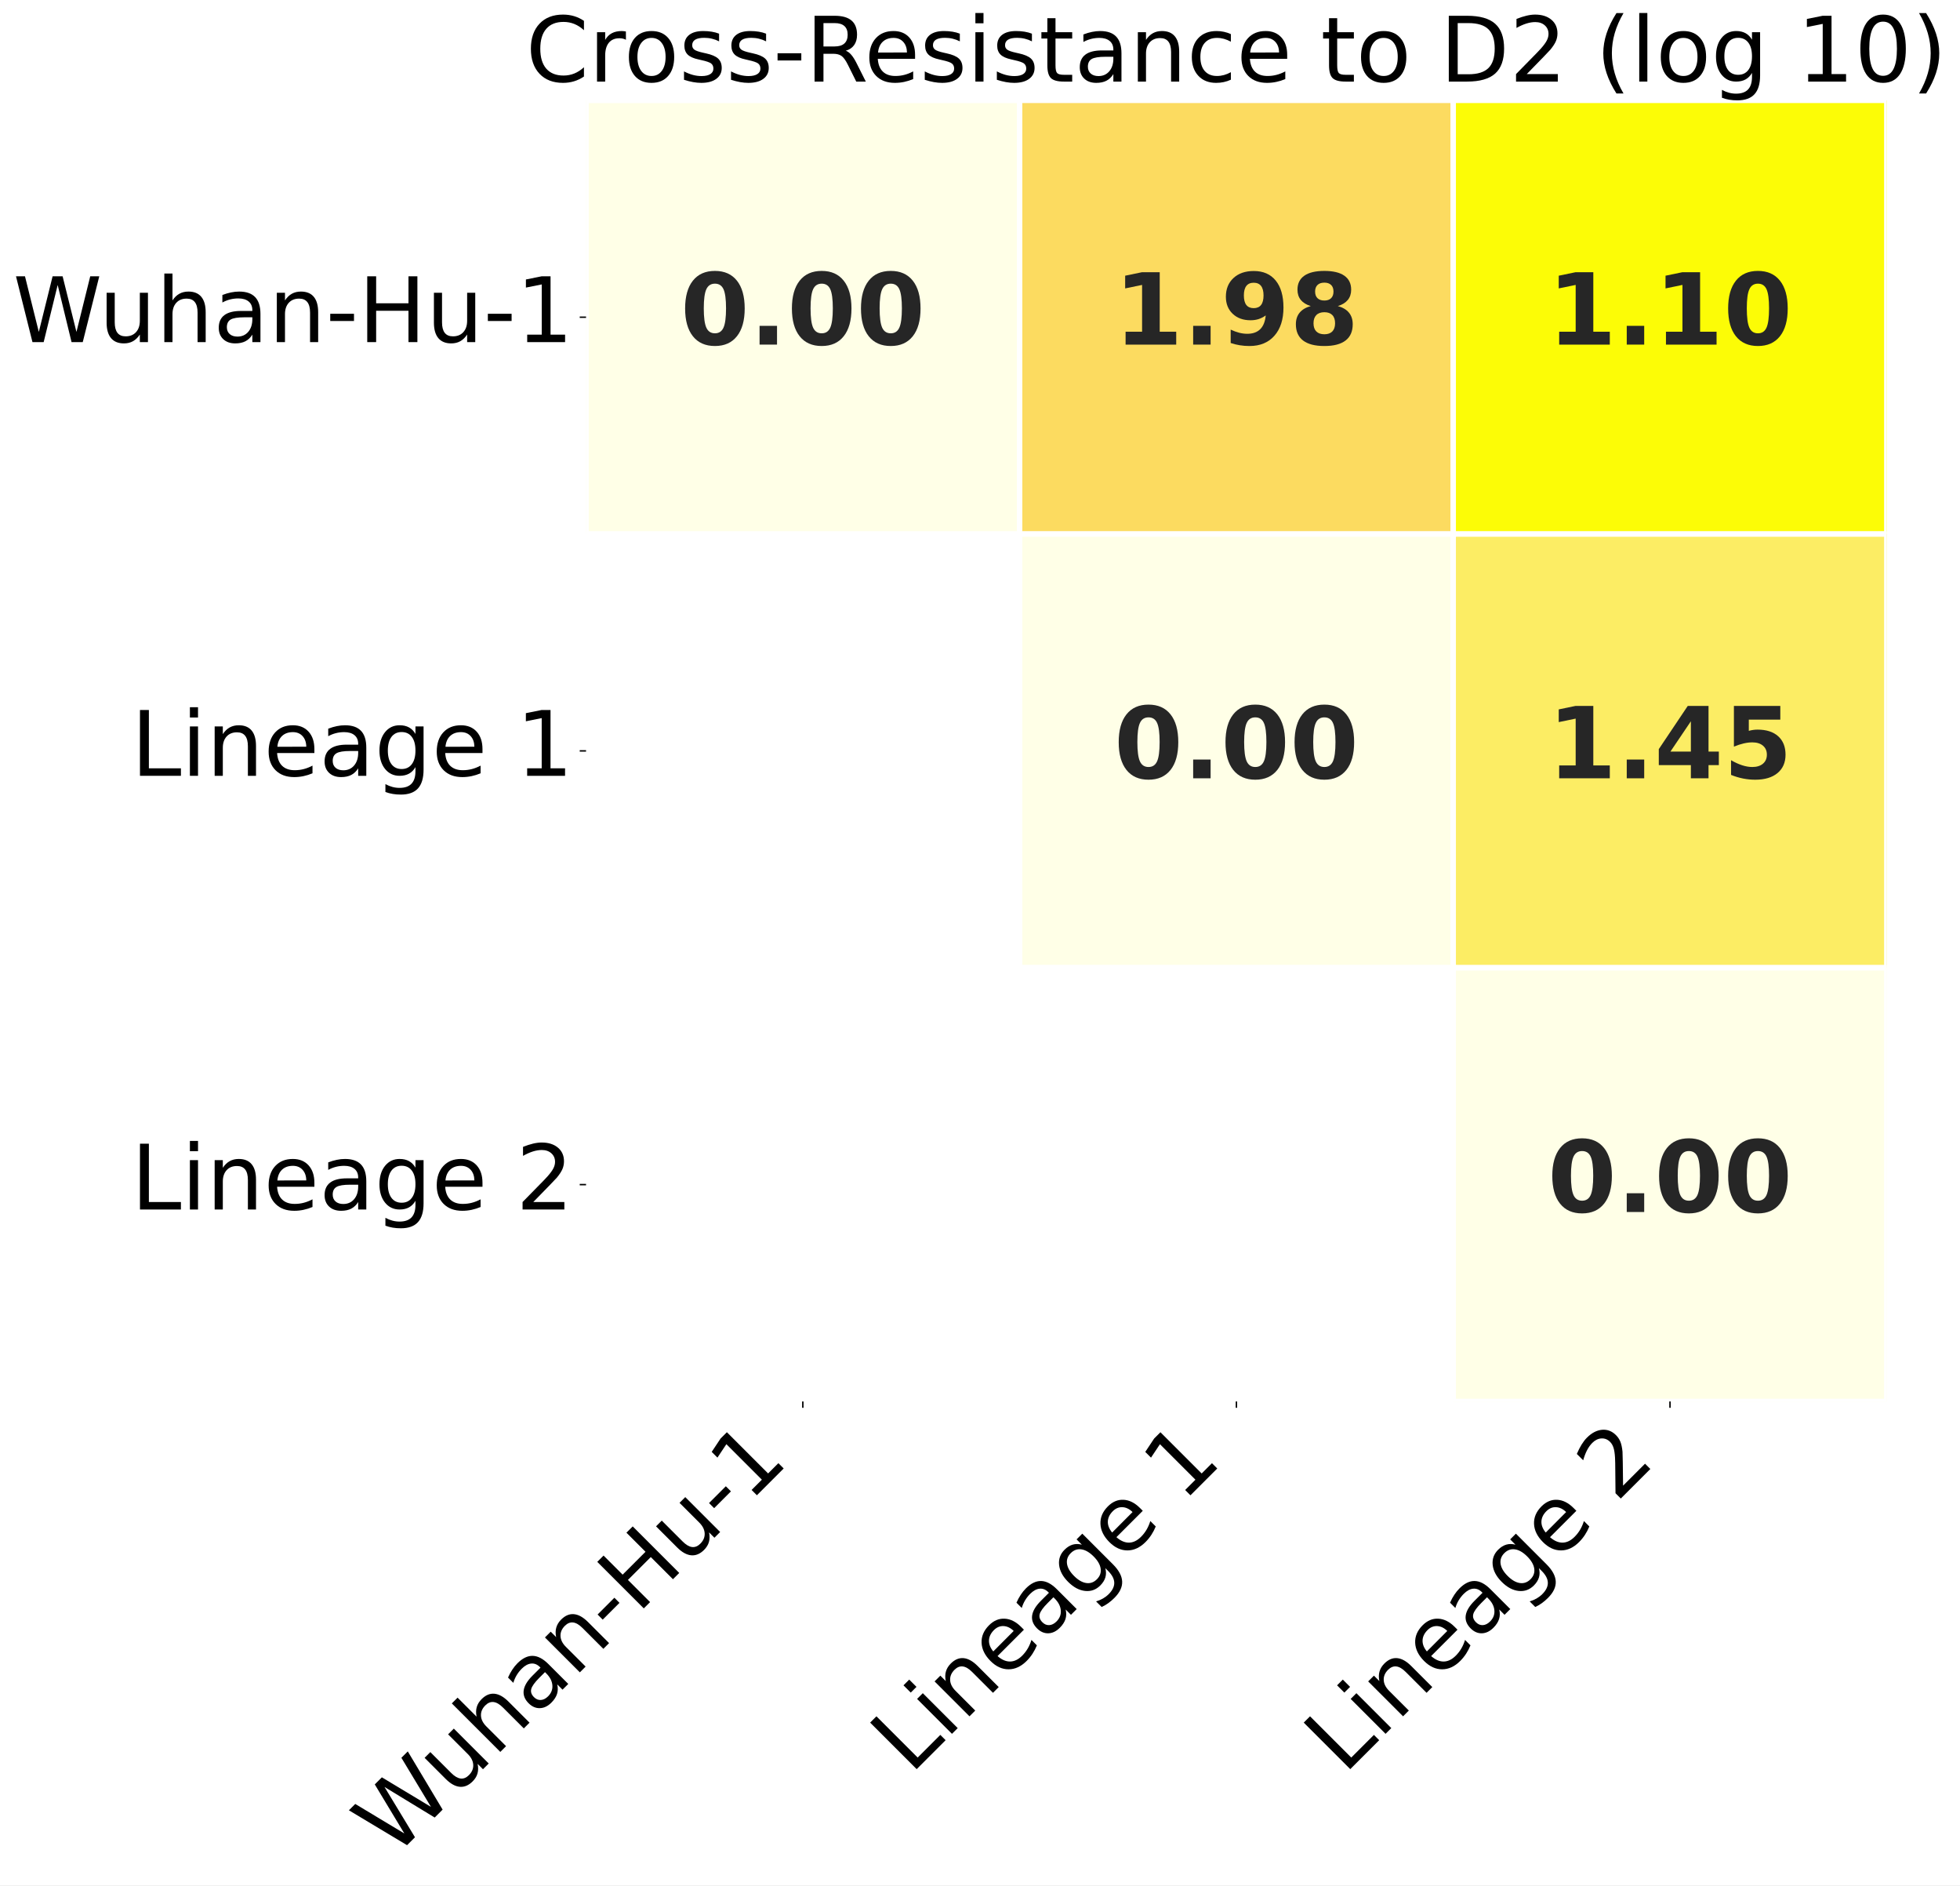
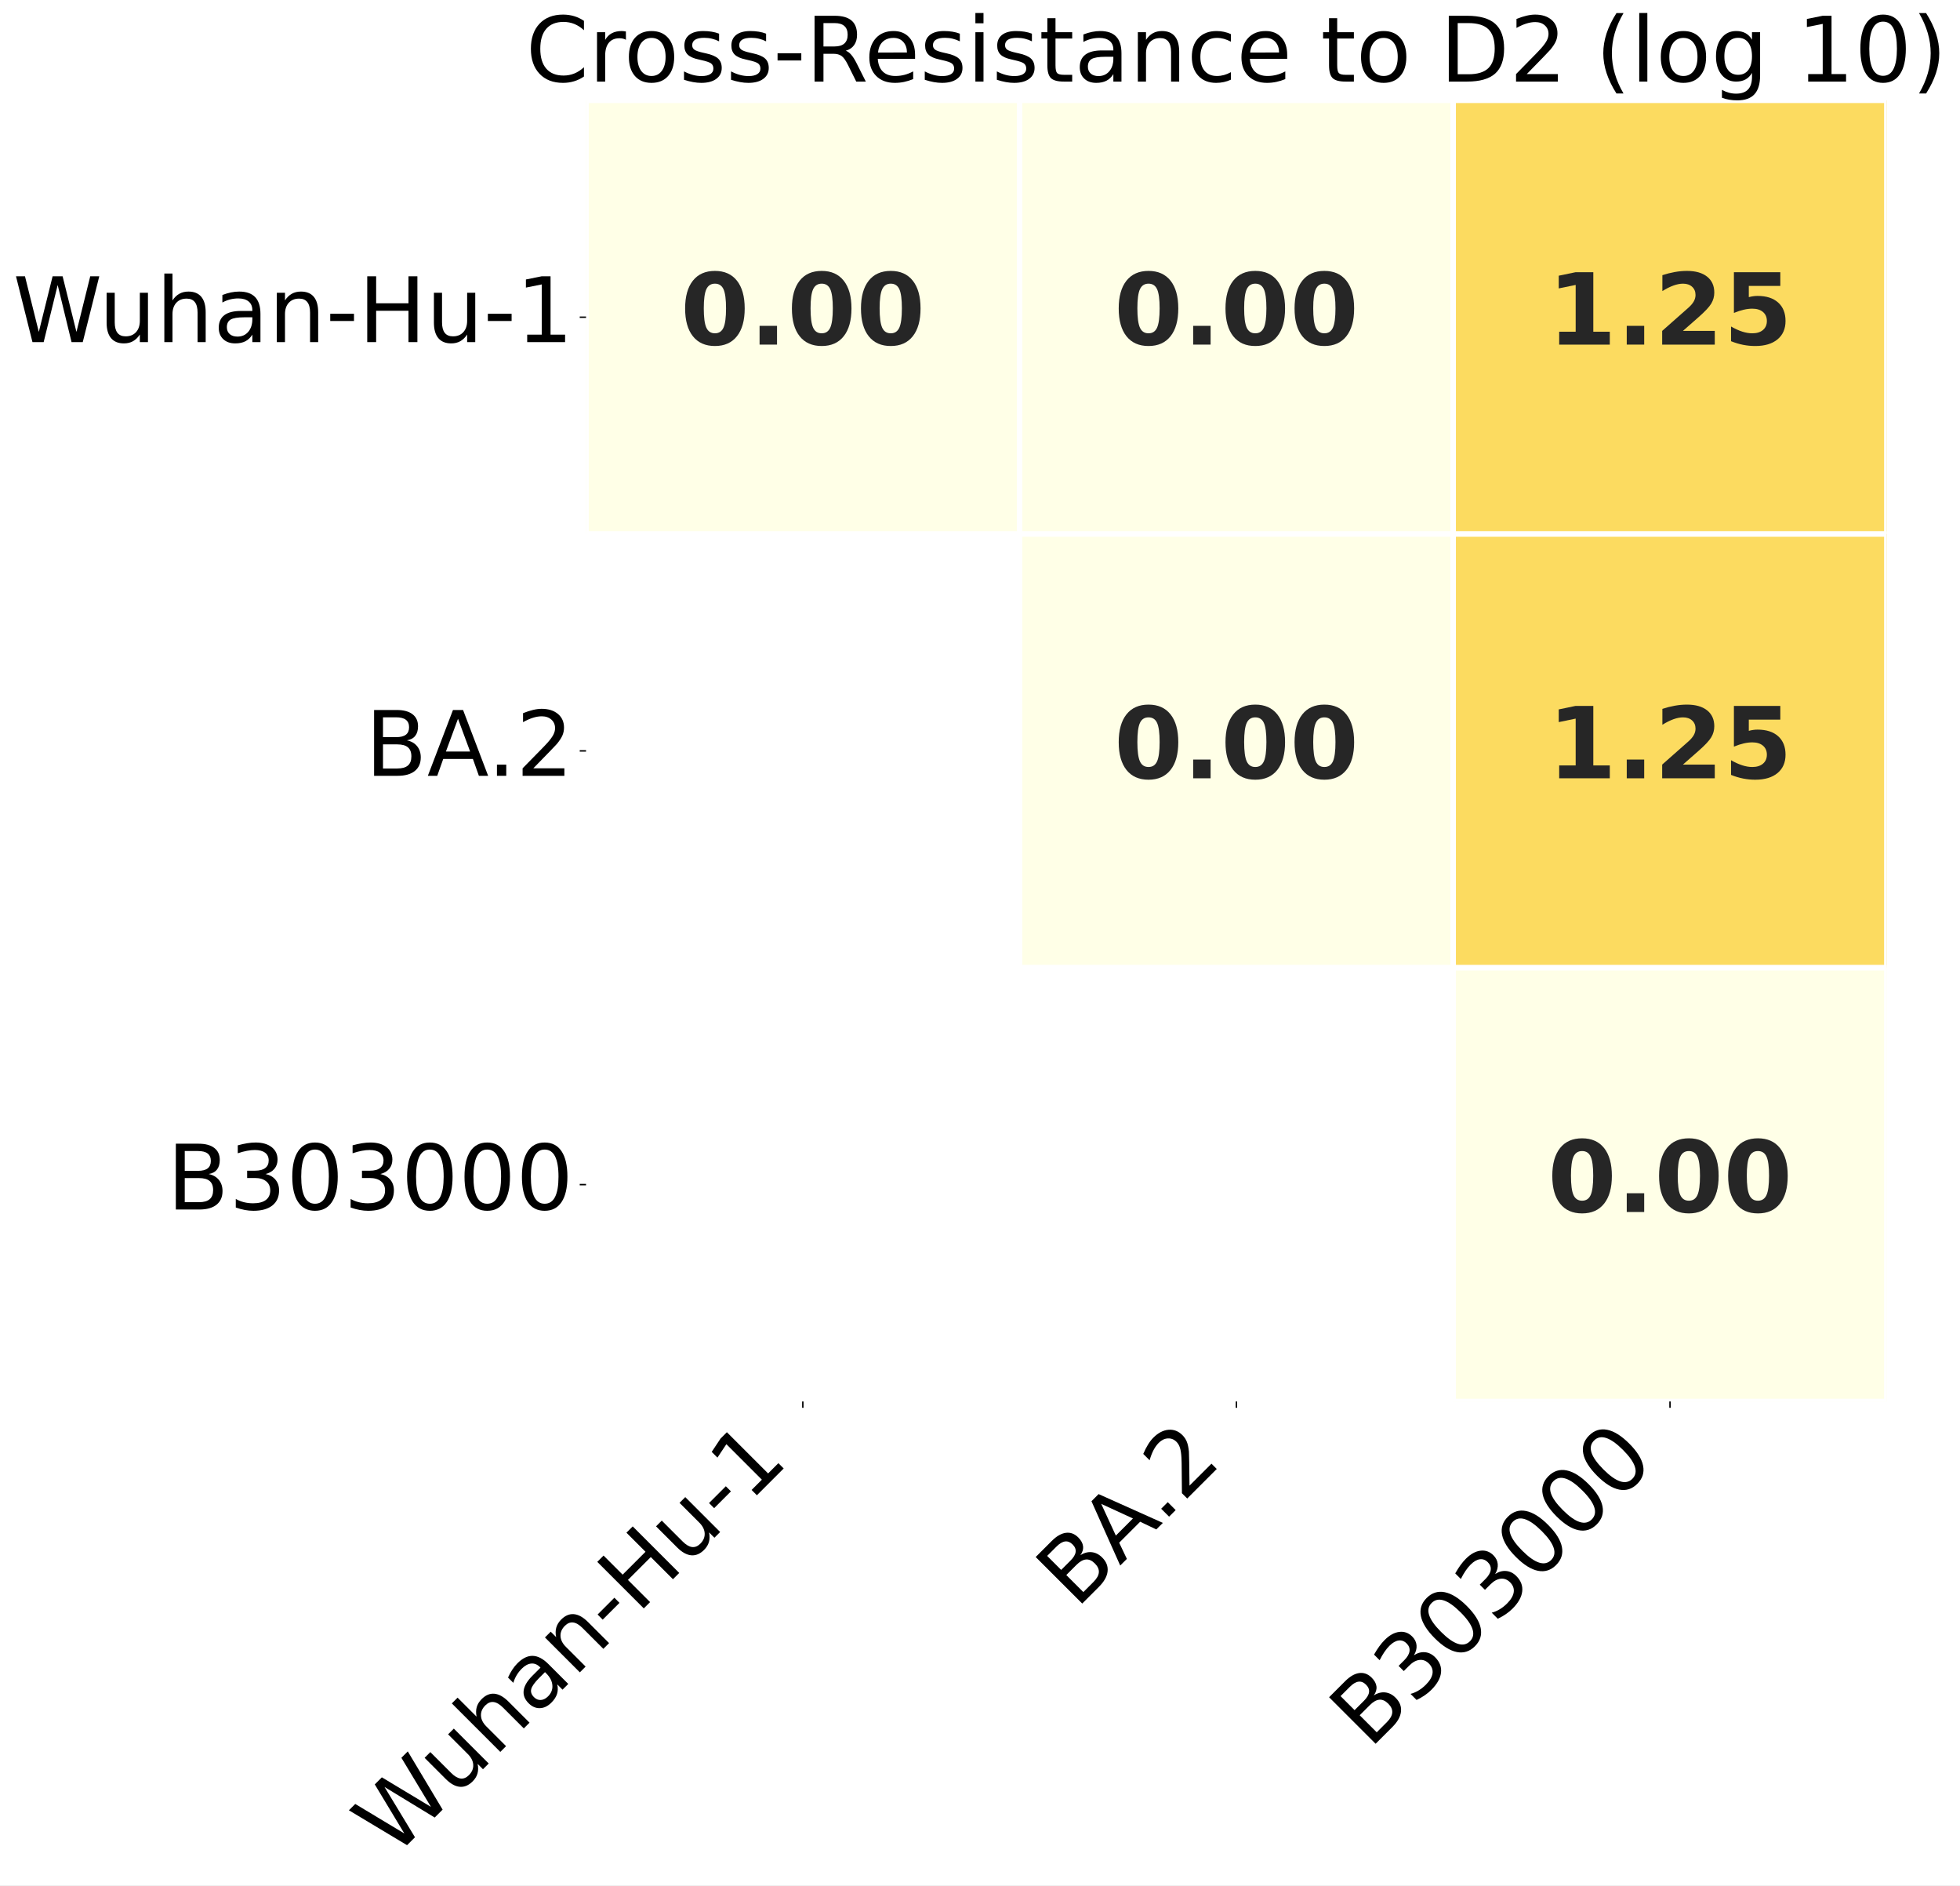
<svg xmlns="http://www.w3.org/2000/svg" xmlns:xlink="http://www.w3.org/1999/xlink" width="1085.987pt" height="1044.29pt" viewBox="0 0 1085.987 1044.29" version="1.1">
  <defs>
    <style type="text/css">*{stroke-linejoin: round; stroke-linecap: butt}</style>
  </defs>
  <g id="figure_1">
    <g id="patch_1">
      <path d="M 0 1044.29  L 1085.987 1044.29  L 1085.987 0  L 0 0  z " style="fill: #ffffff" />
    </g>
    <g id="axes_1">
      <g id="patch_2">
        <path d="M 324.708 776.311  L 1045.428 776.311  L 1045.428 55.591  L 324.708 55.591  z " style="fill: #ffffff" />
      </g>
      <g id="QuadMesh_1">
-         <path d="M 324.708 55.591  L 564.948 55.591  L 564.948 295.831  L 324.708 295.831  L 324.708 55.591  " clip-path="url(#pf475e3aaf0)" style="fill: #ffffe7; stroke: #ffffff; stroke-width: 3" />
-         <path d="M 564.948 55.591  L 805.188 55.591  L 805.188 295.831  L 564.948 295.831  L 564.948 55.591  " clip-path="url(#pf475e3aaf0)" style="fill: #fcdb60; stroke: #ffffff; stroke-width: 3" />
-         <path d="M 805.188 55.591  L 1045.428 55.591  L 1045.428 295.831  L 805.188 295.831  L 805.188 55.591  " clip-path="url(#pf475e3aaf0)" style="fill: #fcfc06; stroke: #ffffff; stroke-width: 3" />
-         <path d="M 324.708 295.831  L 564.948 295.831  L 564.948 536.071  L 324.708 536.071  L 324.708 295.831  " clip-path="url(#pf475e3aaf0)" style="fill: none; stroke: #ffffff; stroke-width: 3" />
-         <path d="M 564.948 295.831  L 805.188 295.831  L 805.188 536.071  L 564.948 536.071  L 564.948 295.831  " clip-path="url(#pf475e3aaf0)" style="fill: #ffffe7; stroke: #ffffff; stroke-width: 3" />
-         <path d="M 805.188 295.831  L 1045.428 295.831  L 1045.428 536.071  L 805.188 536.071  L 805.188 295.831  " clip-path="url(#pf475e3aaf0)" style="fill: #fced64; stroke: #ffffff; stroke-width: 3" />
-         <path d="M 324.708 536.071  L 564.948 536.071  L 564.948 776.311  L 324.708 776.311  L 324.708 536.071  " clip-path="url(#pf475e3aaf0)" style="fill: none; stroke: #ffffff; stroke-width: 3" />
-         <path d="M 564.948 536.071  L 805.188 536.071  L 805.188 776.311  L 564.948 776.311  L 564.948 536.071  " clip-path="url(#pf475e3aaf0)" style="fill: none; stroke: #ffffff; stroke-width: 3" />
-         <path d="M 805.188 536.071  L 1045.428 536.071  L 1045.428 776.311  L 805.188 776.311  L 805.188 536.071  " clip-path="url(#pf475e3aaf0)" style="fill: #ffffe7; stroke: #ffffff; stroke-width: 3" />
+         <path d="M 324.708 55.591  L 564.948 55.591  L 564.948 295.831  L 324.708 295.831  L 324.708 55.591  " clip-path="url(#p696eb76fd4)" style="fill: #ffffe7; stroke: #ffffff; stroke-width: 3" />
+         <path d="M 564.948 55.591  L 805.188 55.591  L 805.188 295.831  L 564.948 295.831  L 564.948 55.591  " clip-path="url(#p696eb76fd4)" style="fill: #ffffe7; stroke: #ffffff; stroke-width: 3" />
+         <path d="M 805.188 55.591  L 1045.428 55.591  L 1045.428 295.831  L 805.188 295.831  L 805.188 55.591  " clip-path="url(#p696eb76fd4)" style="fill: #fcdb60; stroke: #ffffff; stroke-width: 3" />
+         <path d="M 324.708 295.831  L 564.948 295.831  L 564.948 536.071  L 324.708 536.071  L 324.708 295.831  " clip-path="url(#p696eb76fd4)" style="fill: none; stroke: #ffffff; stroke-width: 3" />
+         <path d="M 564.948 295.831  L 805.188 295.831  L 805.188 536.071  L 564.948 536.071  L 564.948 295.831  " clip-path="url(#p696eb76fd4)" style="fill: #ffffe7; stroke: #ffffff; stroke-width: 3" />
+         <path d="M 805.188 295.831  L 1045.428 295.831  L 1045.428 536.071  L 805.188 536.071  L 805.188 295.831  " clip-path="url(#p696eb76fd4)" style="fill: #fcdb60; stroke: #ffffff; stroke-width: 3" />
+         <path d="M 324.708 536.071  L 564.948 536.071  L 564.948 776.311  L 324.708 776.311  L 324.708 536.071  " clip-path="url(#p696eb76fd4)" style="fill: none; stroke: #ffffff; stroke-width: 3" />
+         <path d="M 564.948 536.071  L 805.188 536.071  L 805.188 776.311  L 564.948 776.311  L 564.948 536.071  " clip-path="url(#p696eb76fd4)" style="fill: none; stroke: #ffffff; stroke-width: 3" />
+         <path d="M 805.188 536.071  L 1045.428 536.071  L 1045.428 776.311  L 805.188 776.311  L 805.188 536.071  " clip-path="url(#p696eb76fd4)" style="fill: #ffffe7; stroke: #ffffff; stroke-width: 3" />
      </g>
      <g id="matplotlib.axis_1">
        <g id="xtick_1">
          <g id="line2d_1">
            <defs>
-               <path id="mc7eac44d05" d="M 0 0  L 0 3.5  " style="stroke: #000000; stroke-width: 0.8" />
+               <path id="m83d44ece0c" d="M 0 0  L 0 3.5  " style="stroke: #000000; stroke-width: 0.8" />
            </defs>
            <g>
-               <use xlink:href="#mc7eac44d05" x="444.828" y="776.311" style="stroke: #000000; stroke-width: 0.8" />
+               <use xlink:href="#m83d44ece0c" x="444.828" y="776.311" style="stroke: #000000; stroke-width: 0.8" />
            </g>
          </g>
          <g id="text_1">
            <g transform="translate(217.9128 1029.737) rotate(-45) scale(0.5 -0.5)">
              <defs>
                <path id="DejaVuSans-57" d="M 213 4666  L 850 4666  L 1831 722  L 2809 4666  L 3519 4666  L 4500 722  L 5478 4666  L 6119 4666  L 4947 0  L 4153 0  L 3169 4050  L 2175 0  L 1381 0  L 213 4666  z " transform="scale(0.015625)" />
                <path id="DejaVuSans-75" d="M 544 1381  L 544 3500  L 1119 3500  L 1119 1403  Q 1119 906 1312 657  Q 1506 409 1894 409  Q 2359 409 2629 706  Q 2900 1003 2900 1516  L 2900 3500  L 3475 3500  L 3475 0  L 2900 0  L 2900 538  Q 2691 219 2414 64  Q 2138 -91 1772 -91  Q 1169 -91 856 284  Q 544 659 544 1381  z M 1991 3584  L 1991 3584  z " transform="scale(0.015625)" />
                <path id="DejaVuSans-68" d="M 3513 2113  L 3513 0  L 2938 0  L 2938 2094  Q 2938 2591 2744 2837  Q 2550 3084 2163 3084  Q 1697 3084 1428 2787  Q 1159 2491 1159 1978  L 1159 0  L 581 0  L 581 4863  L 1159 4863  L 1159 2956  Q 1366 3272 1645 3428  Q 1925 3584 2291 3584  Q 2894 3584 3203 3211  Q 3513 2838 3513 2113  z " transform="scale(0.015625)" />
                <path id="DejaVuSans-61" d="M 2194 1759  Q 1497 1759 1228 1600  Q 959 1441 959 1056  Q 959 750 1161 570  Q 1363 391 1709 391  Q 2188 391 2477 730  Q 2766 1069 2766 1631  L 2766 1759  L 2194 1759  z M 3341 1997  L 3341 0  L 2766 0  L 2766 531  Q 2569 213 2275 61  Q 1981 -91 1556 -91  Q 1019 -91 701 211  Q 384 513 384 1019  Q 384 1609 779 1909  Q 1175 2209 1959 2209  L 2766 2209  L 2766 2266  Q 2766 2663 2505 2880  Q 2244 3097 1772 3097  Q 1472 3097 1187 3025  Q 903 2953 641 2809  L 641 3341  Q 956 3463 1253 3523  Q 1550 3584 1831 3584  Q 2591 3584 2966 3190  Q 3341 2797 3341 1997  z " transform="scale(0.015625)" />
                <path id="DejaVuSans-6e" d="M 3513 2113  L 3513 0  L 2938 0  L 2938 2094  Q 2938 2591 2744 2837  Q 2550 3084 2163 3084  Q 1697 3084 1428 2787  Q 1159 2491 1159 1978  L 1159 0  L 581 0  L 581 3500  L 1159 3500  L 1159 2956  Q 1366 3272 1645 3428  Q 1925 3584 2291 3584  Q 2894 3584 3203 3211  Q 3513 2838 3513 2113  z " transform="scale(0.015625)" />
                <path id="DejaVuSans-2d" d="M 313 2009  L 1997 2009  L 1997 1497  L 313 1497  L 313 2009  z " transform="scale(0.015625)" />
                <path id="DejaVuSans-48" d="M 628 4666  L 1259 4666  L 1259 2753  L 3553 2753  L 3553 4666  L 4184 4666  L 4184 0  L 3553 0  L 3553 2222  L 1259 2222  L 1259 0  L 628 0  L 628 4666  z " transform="scale(0.015625)" />
                <path id="DejaVuSans-31" d="M 794 531  L 1825 531  L 1825 4091  L 703 3866  L 703 4441  L 1819 4666  L 2450 4666  L 2450 531  L 3481 531  L 3481 0  L 794 0  L 794 531  z " transform="scale(0.015625)" />
              </defs>
              <use xlink:href="#DejaVuSans-57" />
              <use xlink:href="#DejaVuSans-75" x="95.252" />
              <use xlink:href="#DejaVuSans-68" x="158.631" />
              <use xlink:href="#DejaVuSans-61" x="222.01" />
              <use xlink:href="#DejaVuSans-6e" x="283.289" />
              <use xlink:href="#DejaVuSans-2d" x="346.668" />
              <use xlink:href="#DejaVuSans-48" x="382.752" />
              <use xlink:href="#DejaVuSans-75" x="457.947" />
              <use xlink:href="#DejaVuSans-2d" x="521.326" />
              <use xlink:href="#DejaVuSans-31" x="557.41" />
            </g>
          </g>
        </g>
        <g id="xtick_2">
          <g id="line2d_2">
            <g>
-               <use xlink:href="#mc7eac44d05" x="685.068" y="776.311" style="stroke: #000000; stroke-width: 0.8" />
+               <use xlink:href="#m83d44ece0c" x="685.068" y="776.311" style="stroke: #000000; stroke-width: 0.8" />
            </g>
          </g>
          <g id="text_2">
-             <g transform="translate(504.4352 983.455) rotate(-45) scale(0.5 -0.5)">
+             <g transform="translate(596.1602 891.73) rotate(-45) scale(0.5 -0.5)">
              <defs>
-                 <path id="DejaVuSans-4c" d="M 628 4666  L 1259 4666  L 1259 531  L 3531 531  L 3531 0  L 628 0  L 628 4666  z " transform="scale(0.015625)" />
-                 <path id="DejaVuSans-69" d="M 603 3500  L 1178 3500  L 1178 0  L 603 0  L 603 3500  z M 603 4863  L 1178 4863  L 1178 4134  L 603 4134  L 603 4863  z " transform="scale(0.015625)" />
-                 <path id="DejaVuSans-65" d="M 3597 1894  L 3597 1613  L 953 1613  Q 991 1019 1311 708  Q 1631 397 2203 397  Q 2534 397 2845 478  Q 3156 559 3463 722  L 3463 178  Q 3153 47 2828 -22  Q 2503 -91 2169 -91  Q 1331 -91 842 396  Q 353 884 353 1716  Q 353 2575 817 3079  Q 1281 3584 2069 3584  Q 2775 3584 3186 3129  Q 3597 2675 3597 1894  z M 3022 2063  Q 3016 2534 2758 2815  Q 2500 3097 2075 3097  Q 1594 3097 1305 2825  Q 1016 2553 972 2059  L 3022 2063  z " transform="scale(0.015625)" />
-                 <path id="DejaVuSans-67" d="M 2906 1791  Q 2906 2416 2648 2759  Q 2391 3103 1925 3103  Q 1463 3103 1205 2759  Q 947 2416 947 1791  Q 947 1169 1205 825  Q 1463 481 1925 481  Q 2391 481 2648 825  Q 2906 1169 2906 1791  z M 3481 434  Q 3481 -459 3084 -895  Q 2688 -1331 1869 -1331  Q 1566 -1331 1297 -1286  Q 1028 -1241 775 -1147  L 775 -588  Q 1028 -725 1275 -790  Q 1522 -856 1778 -856  Q 2344 -856 2625 -561  Q 2906 -266 2906 331  L 2906 616  Q 2728 306 2450 153  Q 2172 0 1784 0  Q 1141 0 747 490  Q 353 981 353 1791  Q 353 2603 747 3093  Q 1141 3584 1784 3584  Q 2172 3584 2450 3431  Q 2728 3278 2906 2969  L 2906 3500  L 3481 3500  L 3481 434  z " transform="scale(0.015625)" />
-                 <path id="DejaVuSans-20" transform="scale(0.015625)" />
+                 <path id="DejaVuSans-42" d="M 1259 2228  L 1259 519  L 2272 519  Q 2781 519 3026 730  Q 3272 941 3272 1375  Q 3272 1813 3026 2020  Q 2781 2228 2272 2228  L 1259 2228  z M 1259 4147  L 1259 2741  L 2194 2741  Q 2656 2741 2882 2914  Q 3109 3088 3109 3444  Q 3109 3797 2882 3972  Q 2656 4147 2194 4147  L 1259 4147  z M 628 4666  L 2241 4666  Q 2963 4666 3353 4366  Q 3744 4066 3744 3513  Q 3744 3084 3544 2831  Q 3344 2578 2956 2516  Q 3422 2416 3680 2098  Q 3938 1781 3938 1306  Q 3938 681 3513 340  Q 3088 0 2303 0  L 628 0  L 628 4666  z " transform="scale(0.015625)" />
+                 <path id="DejaVuSans-41" d="M 2188 4044  L 1331 1722  L 3047 1722  L 2188 4044  z M 1831 4666  L 2547 4666  L 4325 0  L 3669 0  L 3244 1197  L 1141 1197  L 716 0  L 50 0  L 1831 4666  z " transform="scale(0.015625)" />
+                 <path id="DejaVuSans-2e" d="M 684 794  L 1344 794  L 1344 0  L 684 0  L 684 794  z " transform="scale(0.015625)" />
+                 <path id="DejaVuSans-32" d="M 1228 531  L 3431 531  L 3431 0  L 469 0  L 469 531  Q 828 903 1448 1529  Q 2069 2156 2228 2338  Q 2531 2678 2651 2914  Q 2772 3150 2772 3378  Q 2772 3750 2511 3984  Q 2250 4219 1831 4219  Q 1534 4219 1204 4116  Q 875 4013 500 3803  L 500 4441  Q 881 4594 1212 4672  Q 1544 4750 1819 4750  Q 2544 4750 2975 4387  Q 3406 4025 3406 3419  Q 3406 3131 3298 2873  Q 3191 2616 2906 2266  Q 2828 2175 2409 1742  Q 1991 1309 1228 531  z " transform="scale(0.015625)" />
              </defs>
-               <use xlink:href="#DejaVuSans-4c" />
-               <use xlink:href="#DejaVuSans-69" x="55.713" />
-               <use xlink:href="#DejaVuSans-6e" x="83.496" />
-               <use xlink:href="#DejaVuSans-65" x="146.875" />
-               <use xlink:href="#DejaVuSans-61" x="208.398" />
-               <use xlink:href="#DejaVuSans-67" x="269.678" />
-               <use xlink:href="#DejaVuSans-65" x="333.154" />
-               <use xlink:href="#DejaVuSans-20" x="394.678" />
-               <use xlink:href="#DejaVuSans-31" x="426.465" />
+               <use xlink:href="#DejaVuSans-42" />
+               <use xlink:href="#DejaVuSans-41" x="68.604" />
+               <use xlink:href="#DejaVuSans-2e" x="135.262" />
+               <use xlink:href="#DejaVuSans-32" x="167.049" />
            </g>
          </g>
        </g>
        <g id="xtick_3">
          <g id="line2d_3">
            <g>
-               <use xlink:href="#mc7eac44d05" x="925.308" y="776.311" style="stroke: #000000; stroke-width: 0.8" />
+               <use xlink:href="#m83d44ece0c" x="925.308" y="776.311" style="stroke: #000000; stroke-width: 0.8" />
            </g>
          </g>
          <g id="text_3">
-             <g transform="translate(744.6752 983.455) rotate(-45) scale(0.5 -0.5)">
+             <g transform="translate(758.7289 969.4012) rotate(-45) scale(0.5 -0.5)">
              <defs>
-                 <path id="DejaVuSans-32" d="M 1228 531  L 3431 531  L 3431 0  L 469 0  L 469 531  Q 828 903 1448 1529  Q 2069 2156 2228 2338  Q 2531 2678 2651 2914  Q 2772 3150 2772 3378  Q 2772 3750 2511 3984  Q 2250 4219 1831 4219  Q 1534 4219 1204 4116  Q 875 4013 500 3803  L 500 4441  Q 881 4594 1212 4672  Q 1544 4750 1819 4750  Q 2544 4750 2975 4387  Q 3406 4025 3406 3419  Q 3406 3131 3298 2873  Q 3191 2616 2906 2266  Q 2828 2175 2409 1742  Q 1991 1309 1228 531  z " transform="scale(0.015625)" />
+                 <path id="DejaVuSans-33" d="M 2597 2516  Q 3050 2419 3304 2112  Q 3559 1806 3559 1356  Q 3559 666 3084 287  Q 2609 -91 1734 -91  Q 1441 -91 1130 -33  Q 819 25 488 141  L 488 750  Q 750 597 1062 519  Q 1375 441 1716 441  Q 2309 441 2620 675  Q 2931 909 2931 1356  Q 2931 1769 2642 2001  Q 2353 2234 1838 2234  L 1294 2234  L 1294 2753  L 1863 2753  Q 2328 2753 2575 2939  Q 2822 3125 2822 3475  Q 2822 3834 2567 4026  Q 2313 4219 1838 4219  Q 1578 4219 1281 4162  Q 984 4106 628 3988  L 628 4550  Q 988 4650 1302 4700  Q 1616 4750 1894 4750  Q 2613 4750 3031 4423  Q 3450 4097 3450 3541  Q 3450 3153 3228 2886  Q 3006 2619 2597 2516  z " transform="scale(0.015625)" />
+                 <path id="DejaVuSans-30" d="M 2034 4250  Q 1547 4250 1301 3770  Q 1056 3291 1056 2328  Q 1056 1369 1301 889  Q 1547 409 2034 409  Q 2525 409 2770 889  Q 3016 1369 3016 2328  Q 3016 3291 2770 3770  Q 2525 4250 2034 4250  z M 2034 4750  Q 2819 4750 3233 4129  Q 3647 3509 3647 2328  Q 3647 1150 3233 529  Q 2819 -91 2034 -91  Q 1250 -91 836 529  Q 422 1150 422 2328  Q 422 3509 836 4129  Q 1250 4750 2034 4750  z " transform="scale(0.015625)" />
              </defs>
-               <use xlink:href="#DejaVuSans-4c" />
-               <use xlink:href="#DejaVuSans-69" x="55.713" />
-               <use xlink:href="#DejaVuSans-6e" x="83.496" />
-               <use xlink:href="#DejaVuSans-65" x="146.875" />
-               <use xlink:href="#DejaVuSans-61" x="208.398" />
-               <use xlink:href="#DejaVuSans-67" x="269.678" />
-               <use xlink:href="#DejaVuSans-65" x="333.154" />
-               <use xlink:href="#DejaVuSans-20" x="394.678" />
-               <use xlink:href="#DejaVuSans-32" x="426.465" />
+               <use xlink:href="#DejaVuSans-42" />
+               <use xlink:href="#DejaVuSans-33" x="68.604" />
+               <use xlink:href="#DejaVuSans-30" x="132.227" />
+               <use xlink:href="#DejaVuSans-33" x="195.85" />
+               <use xlink:href="#DejaVuSans-30" x="259.473" />
+               <use xlink:href="#DejaVuSans-30" x="323.096" />
+               <use xlink:href="#DejaVuSans-30" x="386.719" />
            </g>
          </g>
        </g>
      </g>
      <g id="matplotlib.axis_2">
        <g id="ytick_1">
          <g id="line2d_4">
            <defs>
-               <path id="m3a6cceb60b" d="M 0 0  L -3.5 0  " style="stroke: #000000; stroke-width: 0.8" />
+               <path id="me862a7b251" d="M 0 0  L -3.5 0  " style="stroke: #000000; stroke-width: 0.8" />
            </defs>
            <g>
-               <use xlink:href="#m3a6cceb60b" x="324.708" y="175.711" style="stroke: #000000; stroke-width: 0.8" />
+               <use xlink:href="#me862a7b251" x="324.708" y="175.711" style="stroke: #000000; stroke-width: 0.8" />
            </g>
          </g>
          <g id="text_4">
            <g transform="translate(7.2 189.5075) scale(0.5 -0.5)">
              <use xlink:href="#DejaVuSans-57" />
              <use xlink:href="#DejaVuSans-75" x="95.252" />
              <use xlink:href="#DejaVuSans-68" x="158.631" />
              <use xlink:href="#DejaVuSans-61" x="222.01" />
              <use xlink:href="#DejaVuSans-6e" x="283.289" />
              <use xlink:href="#DejaVuSans-2d" x="346.668" />
              <use xlink:href="#DejaVuSans-48" x="382.752" />
              <use xlink:href="#DejaVuSans-75" x="457.947" />
              <use xlink:href="#DejaVuSans-2d" x="521.326" />
              <use xlink:href="#DejaVuSans-31" x="557.41" />
            </g>
          </g>
        </g>
        <g id="ytick_2">
          <g id="line2d_5">
            <g>
-               <use xlink:href="#m3a6cceb60b" x="324.708" y="415.951" style="stroke: #000000; stroke-width: 0.8" />
+               <use xlink:href="#me862a7b251" x="324.708" y="415.951" style="stroke: #000000; stroke-width: 0.8" />
            </g>
          </g>
          <g id="text_5">
-             <g transform="translate(72.65313 429.7475) scale(0.5 -0.5)">
-               <use xlink:href="#DejaVuSans-4c" />
-               <use xlink:href="#DejaVuSans-69" x="55.713" />
-               <use xlink:href="#DejaVuSans-6e" x="83.496" />
-               <use xlink:href="#DejaVuSans-65" x="146.875" />
-               <use xlink:href="#DejaVuSans-61" x="208.398" />
-               <use xlink:href="#DejaVuSans-67" x="269.678" />
-               <use xlink:href="#DejaVuSans-65" x="333.154" />
-               <use xlink:href="#DejaVuSans-20" x="394.678" />
-               <use xlink:href="#DejaVuSans-31" x="426.465" />
+             <g transform="translate(202.3719 429.7475) scale(0.5 -0.5)">
+               <use xlink:href="#DejaVuSans-42" />
+               <use xlink:href="#DejaVuSans-41" x="68.604" />
+               <use xlink:href="#DejaVuSans-2e" x="135.262" />
+               <use xlink:href="#DejaVuSans-32" x="167.049" />
            </g>
          </g>
        </g>
        <g id="ytick_3">
          <g id="line2d_6">
            <g>
-               <use xlink:href="#m3a6cceb60b" x="324.708" y="656.191" style="stroke: #000000; stroke-width: 0.8" />
+               <use xlink:href="#me862a7b251" x="324.708" y="656.191" style="stroke: #000000; stroke-width: 0.8" />
            </g>
          </g>
          <g id="text_6">
-             <g transform="translate(72.65313 669.9875) scale(0.5 -0.5)">
-               <use xlink:href="#DejaVuSans-4c" />
-               <use xlink:href="#DejaVuSans-69" x="55.713" />
-               <use xlink:href="#DejaVuSans-6e" x="83.496" />
-               <use xlink:href="#DejaVuSans-65" x="146.875" />
-               <use xlink:href="#DejaVuSans-61" x="208.398" />
-               <use xlink:href="#DejaVuSans-67" x="269.678" />
-               <use xlink:href="#DejaVuSans-65" x="333.154" />
-               <use xlink:href="#DejaVuSans-20" x="394.678" />
-               <use xlink:href="#DejaVuSans-32" x="426.465" />
+             <g transform="translate(92.52813 669.9875) scale(0.5 -0.5)">
+               <use xlink:href="#DejaVuSans-42" />
+               <use xlink:href="#DejaVuSans-33" x="68.604" />
+               <use xlink:href="#DejaVuSans-30" x="132.227" />
+               <use xlink:href="#DejaVuSans-33" x="195.85" />
+               <use xlink:href="#DejaVuSans-30" x="259.473" />
+               <use xlink:href="#DejaVuSans-30" x="323.096" />
+               <use xlink:href="#DejaVuSans-30" x="386.719" />
            </g>
          </g>
        </g>
      </g>
      <g id="text_7">
        <g style="fill: #262626" transform="translate(376.9802 190.8872) scale(0.55 -0.55)">
          <defs>
            <path id="DejaVuSans-Bold-30" d="M 2944 2338  Q 2944 3213 2780 3570  Q 2616 3928 2228 3928  Q 1841 3928 1675 3570  Q 1509 3213 1509 2338  Q 1509 1453 1675 1090  Q 1841 728 2228 728  Q 2613 728 2778 1090  Q 2944 1453 2944 2338  z M 4147 2328  Q 4147 1169 3647 539  Q 3147 -91 2228 -91  Q 1306 -91 806 539  Q 306 1169 306 2328  Q 306 3491 806 4120  Q 1306 4750 2228 4750  Q 3147 4750 3647 4120  Q 4147 3491 4147 2328  z " transform="scale(0.015625)" />
            <path id="DejaVuSans-Bold-2e" d="M 653 1209  L 1778 1209  L 1778 0  L 653 0  L 653 1209  z " transform="scale(0.015625)" />
          </defs>
          <use xlink:href="#DejaVuSans-Bold-30" />
          <use xlink:href="#DejaVuSans-Bold-2e" x="69.58" />
          <use xlink:href="#DejaVuSans-Bold-30" x="107.568" />
          <use xlink:href="#DejaVuSans-Bold-30" x="177.148" />
        </g>
      </g>
      <g id="text_8">
        <g style="fill: #262626" transform="translate(617.2202 190.8872) scale(0.55 -0.55)">
+           <use xlink:href="#DejaVuSans-Bold-30" />
+           <use xlink:href="#DejaVuSans-Bold-2e" x="69.58" />
+           <use xlink:href="#DejaVuSans-Bold-30" x="107.568" />
+           <use xlink:href="#DejaVuSans-Bold-30" x="177.148" />
+         </g>
+       </g>
+       <g id="text_9">
+         <g style="fill: #262626" transform="translate(857.4602 190.8872) scale(0.55 -0.55)">
          <defs>
            <path id="DejaVuSans-Bold-31" d="M 750 831  L 1813 831  L 1813 3847  L 722 3622  L 722 4441  L 1806 4666  L 2950 4666  L 2950 831  L 4013 831  L 4013 0  L 750 0  L 750 831  z " transform="scale(0.015625)" />
-             <path id="DejaVuSans-Bold-39" d="M 641 103  L 641 966  Q 928 831 1190 764  Q 1453 697 1709 697  Q 2247 697 2547 995  Q 2847 1294 2900 1881  Q 2688 1725 2447 1647  Q 2206 1569 1925 1569  Q 1209 1569 770 1986  Q 331 2403 331 3084  Q 331 3838 820 4291  Q 1309 4744 2131 4744  Q 3044 4744 3544 4128  Q 4044 3513 4044 2388  Q 4044 1231 3459 570  Q 2875 -91 1856 -91  Q 1528 -91 1228 -42  Q 928 6 641 103  z M 2125 2350  Q 2441 2350 2600 2554  Q 2759 2759 2759 3169  Q 2759 3575 2600 3781  Q 2441 3988 2125 3988  Q 1809 3988 1650 3781  Q 1491 3575 1491 3169  Q 1491 2759 1650 2554  Q 1809 2350 2125 2350  z " transform="scale(0.015625)" />
-             <path id="DejaVuSans-Bold-38" d="M 2228 2088  Q 1891 2088 1709 1903  Q 1528 1719 1528 1375  Q 1528 1031 1709 848  Q 1891 666 2228 666  Q 2563 666 2741 848  Q 2919 1031 2919 1375  Q 2919 1722 2741 1905  Q 2563 2088 2228 2088  z M 1350 2484  Q 925 2613 709 2878  Q 494 3144 494 3541  Q 494 4131 934 4440  Q 1375 4750 2228 4750  Q 3075 4750 3515 4442  Q 3956 4134 3956 3541  Q 3956 3144 3739 2878  Q 3522 2613 3097 2484  Q 3572 2353 3814 2058  Q 4056 1763 4056 1313  Q 4056 619 3595 264  Q 3134 -91 2228 -91  Q 1319 -91 855 264  Q 391 619 391 1313  Q 391 1763 633 2058  Q 875 2353 1350 2484  z M 1631 3419  Q 1631 3141 1786 2991  Q 1941 2841 2228 2841  Q 2509 2841 2662 2991  Q 2816 3141 2816 3419  Q 2816 3697 2662 3845  Q 2509 3994 2228 3994  Q 1941 3994 1786 3844  Q 1631 3694 1631 3419  z " transform="scale(0.015625)" />
-           </defs>
-           <use xlink:href="#DejaVuSans-Bold-31" />
-           <use xlink:href="#DejaVuSans-Bold-2e" x="69.58" />
-           <use xlink:href="#DejaVuSans-Bold-39" x="107.568" />
-           <use xlink:href="#DejaVuSans-Bold-38" x="177.148" />
-         </g>
-       </g>
-       <g id="text_9">
-         <g style="fill: #262626" transform="translate(857.4602 190.8872) scale(0.55 -0.55)">
-           <use xlink:href="#DejaVuSans-Bold-31" />
-           <use xlink:href="#DejaVuSans-Bold-2e" x="69.58" />
-           <use xlink:href="#DejaVuSans-Bold-31" x="107.568" />
-           <use xlink:href="#DejaVuSans-Bold-30" x="177.148" />
-         </g>
-       </g>
-       <g id="text_10">
-         <g style="fill: #262626" transform="translate(617.2202 431.1272) scale(0.55 -0.55)">
-           <use xlink:href="#DejaVuSans-Bold-30" />
-           <use xlink:href="#DejaVuSans-Bold-2e" x="69.58" />
-           <use xlink:href="#DejaVuSans-Bold-30" x="107.568" />
-           <use xlink:href="#DejaVuSans-Bold-30" x="177.148" />
-         </g>
-       </g>
-       <g id="text_11">
-         <g style="fill: #262626" transform="translate(857.4602 431.1272) scale(0.55 -0.55)">
-           <defs>
-             <path id="DejaVuSans-Bold-34" d="M 2356 3675  L 1038 1722  L 2356 1722  L 2356 3675  z M 2156 4666  L 3494 4666  L 3494 1722  L 4159 1722  L 4159 850  L 3494 850  L 3494 0  L 2356 0  L 2356 850  L 288 850  L 288 1881  L 2156 4666  z " transform="scale(0.015625)" />
+             <path id="DejaVuSans-Bold-32" d="M 1844 884  L 3897 884  L 3897 0  L 506 0  L 506 884  L 2209 2388  Q 2438 2594 2547 2791  Q 2656 2988 2656 3200  Q 2656 3528 2436 3728  Q 2216 3928 1850 3928  Q 1569 3928 1234 3808  Q 900 3688 519 3450  L 519 4475  Q 925 4609 1322 4679  Q 1719 4750 2100 4750  Q 2938 4750 3402 4381  Q 3866 4013 3866 3353  Q 3866 2972 3669 2642  Q 3472 2313 2841 1759  L 1844 884  z " transform="scale(0.015625)" />
            <path id="DejaVuSans-Bold-35" d="M 678 4666  L 3669 4666  L 3669 3781  L 1638 3781  L 1638 3059  Q 1775 3097 1914 3117  Q 2053 3138 2203 3138  Q 3056 3138 3531 2711  Q 4006 2284 4006 1522  Q 4006 766 3489 337  Q 2972 -91 2053 -91  Q 1656 -91 1267 -14  Q 878 63 494 219  L 494 1166  Q 875 947 1217 837  Q 1559 728 1863 728  Q 2300 728 2551 942  Q 2803 1156 2803 1522  Q 2803 1891 2551 2103  Q 2300 2316 1863 2316  Q 1603 2316 1309 2248  Q 1016 2181 678 2041  L 678 4666  z " transform="scale(0.015625)" />
          </defs>
          <use xlink:href="#DejaVuSans-Bold-31" />
          <use xlink:href="#DejaVuSans-Bold-2e" x="69.58" />
-           <use xlink:href="#DejaVuSans-Bold-34" x="107.568" />
+           <use xlink:href="#DejaVuSans-Bold-32" x="107.568" />
+           <use xlink:href="#DejaVuSans-Bold-35" x="177.148" />
+         </g>
+       </g>
+       <g id="text_10">
+         <g style="fill: #262626" transform="translate(617.2202 431.1272) scale(0.55 -0.55)">
+           <use xlink:href="#DejaVuSans-Bold-30" />
+           <use xlink:href="#DejaVuSans-Bold-2e" x="69.58" />
+           <use xlink:href="#DejaVuSans-Bold-30" x="107.568" />
+           <use xlink:href="#DejaVuSans-Bold-30" x="177.148" />
+         </g>
+       </g>
+       <g id="text_11">
+         <g style="fill: #262626" transform="translate(857.4602 431.1272) scale(0.55 -0.55)">
+           <use xlink:href="#DejaVuSans-Bold-31" />
+           <use xlink:href="#DejaVuSans-Bold-2e" x="69.58" />
+           <use xlink:href="#DejaVuSans-Bold-32" x="107.568" />
          <use xlink:href="#DejaVuSans-Bold-35" x="177.148" />
        </g>
      </g>
      <g id="text_12">
        <g style="fill: #262626" transform="translate(857.4602 671.3672) scale(0.55 -0.55)">
          <use xlink:href="#DejaVuSans-Bold-30" />
          <use xlink:href="#DejaVuSans-Bold-2e" x="69.58" />
          <use xlink:href="#DejaVuSans-Bold-30" x="107.568" />
          <use xlink:href="#DejaVuSans-Bold-30" x="177.148" />
        </g>
      </g>
      <g id="text_13">
        <g transform="translate(291.3491 45.19219) scale(0.5 -0.5)">
          <defs>
            <path id="DejaVuSans-43" d="M 4122 4306  L 4122 3641  Q 3803 3938 3442 4084  Q 3081 4231 2675 4231  Q 1875 4231 1450 3742  Q 1025 3253 1025 2328  Q 1025 1406 1450 917  Q 1875 428 2675 428  Q 3081 428 3442 575  Q 3803 722 4122 1019  L 4122 359  Q 3791 134 3420 21  Q 3050 -91 2638 -91  Q 1578 -91 968 557  Q 359 1206 359 2328  Q 359 3453 968 4101  Q 1578 4750 2638 4750  Q 3056 4750 3426 4639  Q 3797 4528 4122 4306  z " transform="scale(0.015625)" />
            <path id="DejaVuSans-72" d="M 2631 2963  Q 2534 3019 2420 3045  Q 2306 3072 2169 3072  Q 1681 3072 1420 2755  Q 1159 2438 1159 1844  L 1159 0  L 581 0  L 581 3500  L 1159 3500  L 1159 2956  Q 1341 3275 1631 3429  Q 1922 3584 2338 3584  Q 2397 3584 2469 3576  Q 2541 3569 2628 3553  L 2631 2963  z " transform="scale(0.015625)" />
            <path id="DejaVuSans-6f" d="M 1959 3097  Q 1497 3097 1228 2736  Q 959 2375 959 1747  Q 959 1119 1226 758  Q 1494 397 1959 397  Q 2419 397 2687 759  Q 2956 1122 2956 1747  Q 2956 2369 2687 2733  Q 2419 3097 1959 3097  z M 1959 3584  Q 2709 3584 3137 3096  Q 3566 2609 3566 1747  Q 3566 888 3137 398  Q 2709 -91 1959 -91  Q 1206 -91 779 398  Q 353 888 353 1747  Q 353 2609 779 3096  Q 1206 3584 1959 3584  z " transform="scale(0.015625)" />
            <path id="DejaVuSans-73" d="M 2834 3397  L 2834 2853  Q 2591 2978 2328 3040  Q 2066 3103 1784 3103  Q 1356 3103 1142 2972  Q 928 2841 928 2578  Q 928 2378 1081 2264  Q 1234 2150 1697 2047  L 1894 2003  Q 2506 1872 2764 1633  Q 3022 1394 3022 966  Q 3022 478 2636 193  Q 2250 -91 1575 -91  Q 1294 -91 989 -36  Q 684 19 347 128  L 347 722  Q 666 556 975 473  Q 1284 391 1588 391  Q 1994 391 2212 530  Q 2431 669 2431 922  Q 2431 1156 2273 1281  Q 2116 1406 1581 1522  L 1381 1569  Q 847 1681 609 1914  Q 372 2147 372 2553  Q 372 3047 722 3315  Q 1072 3584 1716 3584  Q 2034 3584 2315 3537  Q 2597 3491 2834 3397  z " transform="scale(0.015625)" />
            <path id="DejaVuSans-52" d="M 2841 2188  Q 3044 2119 3236 1894  Q 3428 1669 3622 1275  L 4263 0  L 3584 0  L 2988 1197  Q 2756 1666 2539 1819  Q 2322 1972 1947 1972  L 1259 1972  L 1259 0  L 628 0  L 628 4666  L 2053 4666  Q 2853 4666 3247 4331  Q 3641 3997 3641 3322  Q 3641 2881 3436 2590  Q 3231 2300 2841 2188  z M 1259 4147  L 1259 2491  L 2053 2491  Q 2509 2491 2742 2702  Q 2975 2913 2975 3322  Q 2975 3731 2742 3939  Q 2509 4147 2053 4147  L 1259 4147  z " transform="scale(0.015625)" />
+             <path id="DejaVuSans-65" d="M 3597 1894  L 3597 1613  L 953 1613  Q 991 1019 1311 708  Q 1631 397 2203 397  Q 2534 397 2845 478  Q 3156 559 3463 722  L 3463 178  Q 3153 47 2828 -22  Q 2503 -91 2169 -91  Q 1331 -91 842 396  Q 353 884 353 1716  Q 353 2575 817 3079  Q 1281 3584 2069 3584  Q 2775 3584 3186 3129  Q 3597 2675 3597 1894  z M 3022 2063  Q 3016 2534 2758 2815  Q 2500 3097 2075 3097  Q 1594 3097 1305 2825  Q 1016 2553 972 2059  L 3022 2063  z " transform="scale(0.015625)" />
+             <path id="DejaVuSans-69" d="M 603 3500  L 1178 3500  L 1178 0  L 603 0  L 603 3500  z M 603 4863  L 1178 4863  L 1178 4134  L 603 4134  L 603 4863  z " transform="scale(0.015625)" />
            <path id="DejaVuSans-74" d="M 1172 4494  L 1172 3500  L 2356 3500  L 2356 3053  L 1172 3053  L 1172 1153  Q 1172 725 1289 603  Q 1406 481 1766 481  L 2356 481  L 2356 0  L 1766 0  Q 1100 0 847 248  Q 594 497 594 1153  L 594 3053  L 172 3053  L 172 3500  L 594 3500  L 594 4494  L 1172 4494  z " transform="scale(0.015625)" />
            <path id="DejaVuSans-63" d="M 3122 3366  L 3122 2828  Q 2878 2963 2633 3030  Q 2388 3097 2138 3097  Q 1578 3097 1268 2742  Q 959 2388 959 1747  Q 959 1106 1268 751  Q 1578 397 2138 397  Q 2388 397 2633 464  Q 2878 531 3122 666  L 3122 134  Q 2881 22 2623 -34  Q 2366 -91 2075 -91  Q 1284 -91 818 406  Q 353 903 353 1747  Q 353 2603 823 3093  Q 1294 3584 2113 3584  Q 2378 3584 2631 3529  Q 2884 3475 3122 3366  z " transform="scale(0.015625)" />
+             <path id="DejaVuSans-20" transform="scale(0.015625)" />
            <path id="DejaVuSans-44" d="M 1259 4147  L 1259 519  L 2022 519  Q 2988 519 3436 956  Q 3884 1394 3884 2338  Q 3884 3275 3436 3711  Q 2988 4147 2022 4147  L 1259 4147  z M 628 4666  L 1925 4666  Q 3281 4666 3915 4102  Q 4550 3538 4550 2338  Q 4550 1131 3912 565  Q 3275 0 1925 0  L 628 0  L 628 4666  z " transform="scale(0.015625)" />
            <path id="DejaVuSans-28" d="M 1984 4856  Q 1566 4138 1362 3434  Q 1159 2731 1159 2009  Q 1159 1288 1364 580  Q 1569 -128 1984 -844  L 1484 -844  Q 1016 -109 783 600  Q 550 1309 550 2009  Q 550 2706 781 3412  Q 1013 4119 1484 4856  L 1984 4856  z " transform="scale(0.015625)" />
            <path id="DejaVuSans-6c" d="M 603 4863  L 1178 4863  L 1178 0  L 603 0  L 603 4863  z " transform="scale(0.015625)" />
-             <path id="DejaVuSans-30" d="M 2034 4250  Q 1547 4250 1301 3770  Q 1056 3291 1056 2328  Q 1056 1369 1301 889  Q 1547 409 2034 409  Q 2525 409 2770 889  Q 3016 1369 3016 2328  Q 3016 3291 2770 3770  Q 2525 4250 2034 4250  z M 2034 4750  Q 2819 4750 3233 4129  Q 3647 3509 3647 2328  Q 3647 1150 3233 529  Q 2819 -91 2034 -91  Q 1250 -91 836 529  Q 422 1150 422 2328  Q 422 3509 836 4129  Q 1250 4750 2034 4750  z " transform="scale(0.015625)" />
+             <path id="DejaVuSans-67" d="M 2906 1791  Q 2906 2416 2648 2759  Q 2391 3103 1925 3103  Q 1463 3103 1205 2759  Q 947 2416 947 1791  Q 947 1169 1205 825  Q 1463 481 1925 481  Q 2391 481 2648 825  Q 2906 1169 2906 1791  z M 3481 434  Q 3481 -459 3084 -895  Q 2688 -1331 1869 -1331  Q 1566 -1331 1297 -1286  Q 1028 -1241 775 -1147  L 775 -588  Q 1028 -725 1275 -790  Q 1522 -856 1778 -856  Q 2344 -856 2625 -561  Q 2906 -266 2906 331  L 2906 616  Q 2728 306 2450 153  Q 2172 0 1784 0  Q 1141 0 747 490  Q 353 981 353 1791  Q 353 2603 747 3093  Q 1141 3584 1784 3584  Q 2172 3584 2450 3431  Q 2728 3278 2906 2969  L 2906 3500  L 3481 3500  L 3481 434  z " transform="scale(0.015625)" />
            <path id="DejaVuSans-29" d="M 513 4856  L 1013 4856  Q 1481 4119 1714 3412  Q 1947 2706 1947 2009  Q 1947 1309 1714 600  Q 1481 -109 1013 -844  L 513 -844  Q 928 -128 1133 580  Q 1338 1288 1338 2009  Q 1338 2731 1133 3434  Q 928 4138 513 4856  z " transform="scale(0.015625)" />
          </defs>
          <use xlink:href="#DejaVuSans-43" />
          <use xlink:href="#DejaVuSans-72" x="69.824" />
          <use xlink:href="#DejaVuSans-6f" x="108.688" />
          <use xlink:href="#DejaVuSans-73" x="169.869" />
          <use xlink:href="#DejaVuSans-73" x="221.969" />
          <use xlink:href="#DejaVuSans-2d" x="274.068" />
          <use xlink:href="#DejaVuSans-52" x="310.152" />
          <use xlink:href="#DejaVuSans-65" x="375.135" />
          <use xlink:href="#DejaVuSans-73" x="436.658" />
          <use xlink:href="#DejaVuSans-69" x="488.758" />
          <use xlink:href="#DejaVuSans-73" x="516.541" />
          <use xlink:href="#DejaVuSans-74" x="568.641" />
          <use xlink:href="#DejaVuSans-61" x="607.85" />
          <use xlink:href="#DejaVuSans-6e" x="669.129" />
          <use xlink:href="#DejaVuSans-63" x="732.508" />
          <use xlink:href="#DejaVuSans-65" x="787.488" />
          <use xlink:href="#DejaVuSans-20" x="849.012" />
          <use xlink:href="#DejaVuSans-74" x="880.799" />
          <use xlink:href="#DejaVuSans-6f" x="920.008" />
          <use xlink:href="#DejaVuSans-20" x="981.189" />
          <use xlink:href="#DejaVuSans-44" x="1012.977" />
          <use xlink:href="#DejaVuSans-32" x="1089.979" />
          <use xlink:href="#DejaVuSans-20" x="1153.602" />
          <use xlink:href="#DejaVuSans-28" x="1185.389" />
          <use xlink:href="#DejaVuSans-6c" x="1224.402" />
          <use xlink:href="#DejaVuSans-6f" x="1252.186" />
          <use xlink:href="#DejaVuSans-67" x="1313.367" />
          <use xlink:href="#DejaVuSans-20" x="1376.844" />
          <use xlink:href="#DejaVuSans-31" x="1408.631" />
          <use xlink:href="#DejaVuSans-30" x="1472.254" />
          <use xlink:href="#DejaVuSans-29" x="1535.877" />
        </g>
      </g>
    </g>
  </g>
  <defs>
-     <clipPath id="pf475e3aaf0">
+     <clipPath id="p696eb76fd4">
      <rect x="324.708" y="55.591" width="720.72" height="720.72" />
    </clipPath>
  </defs>
</svg>
